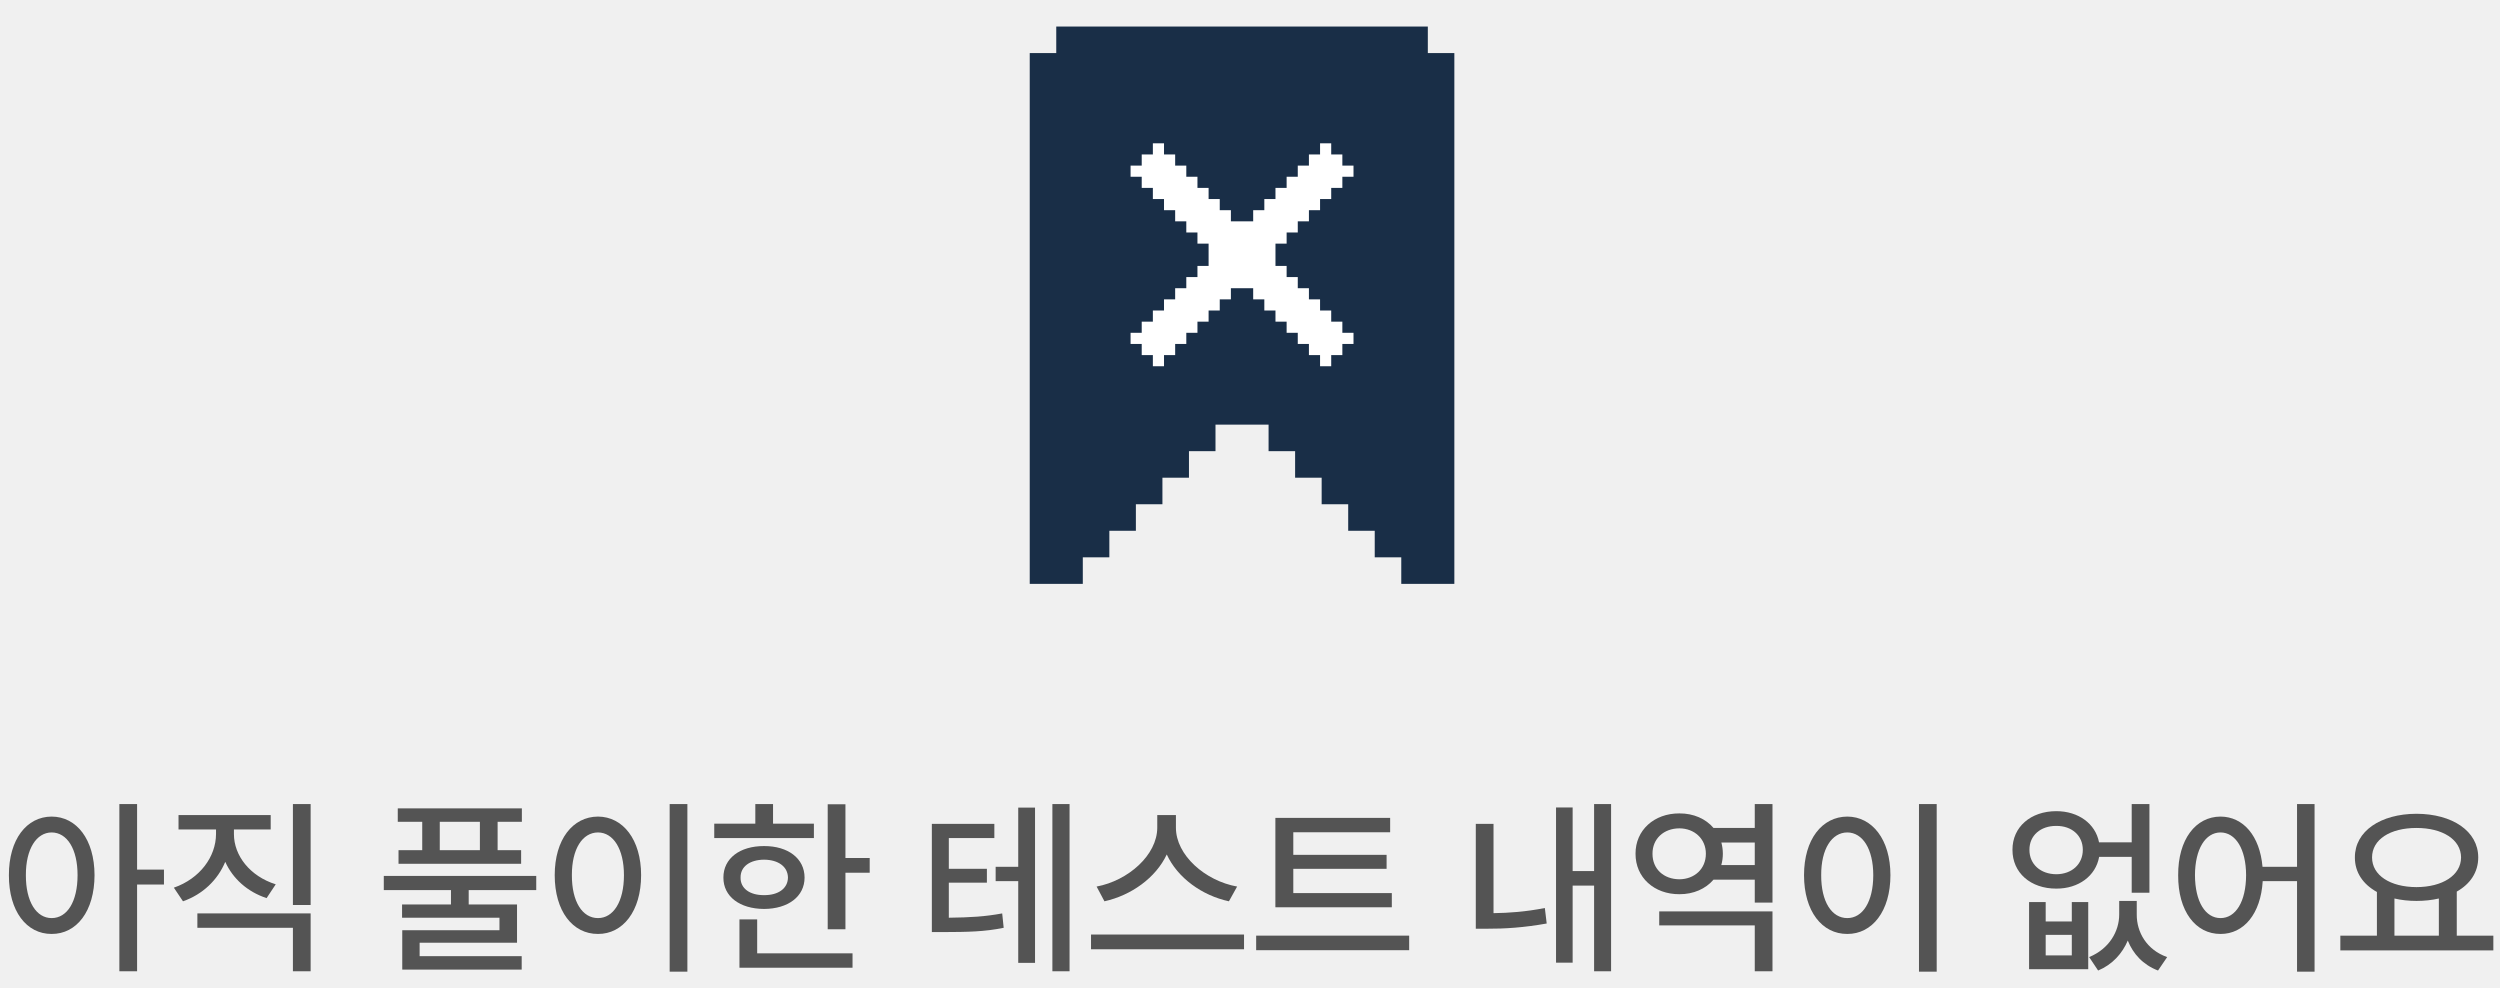
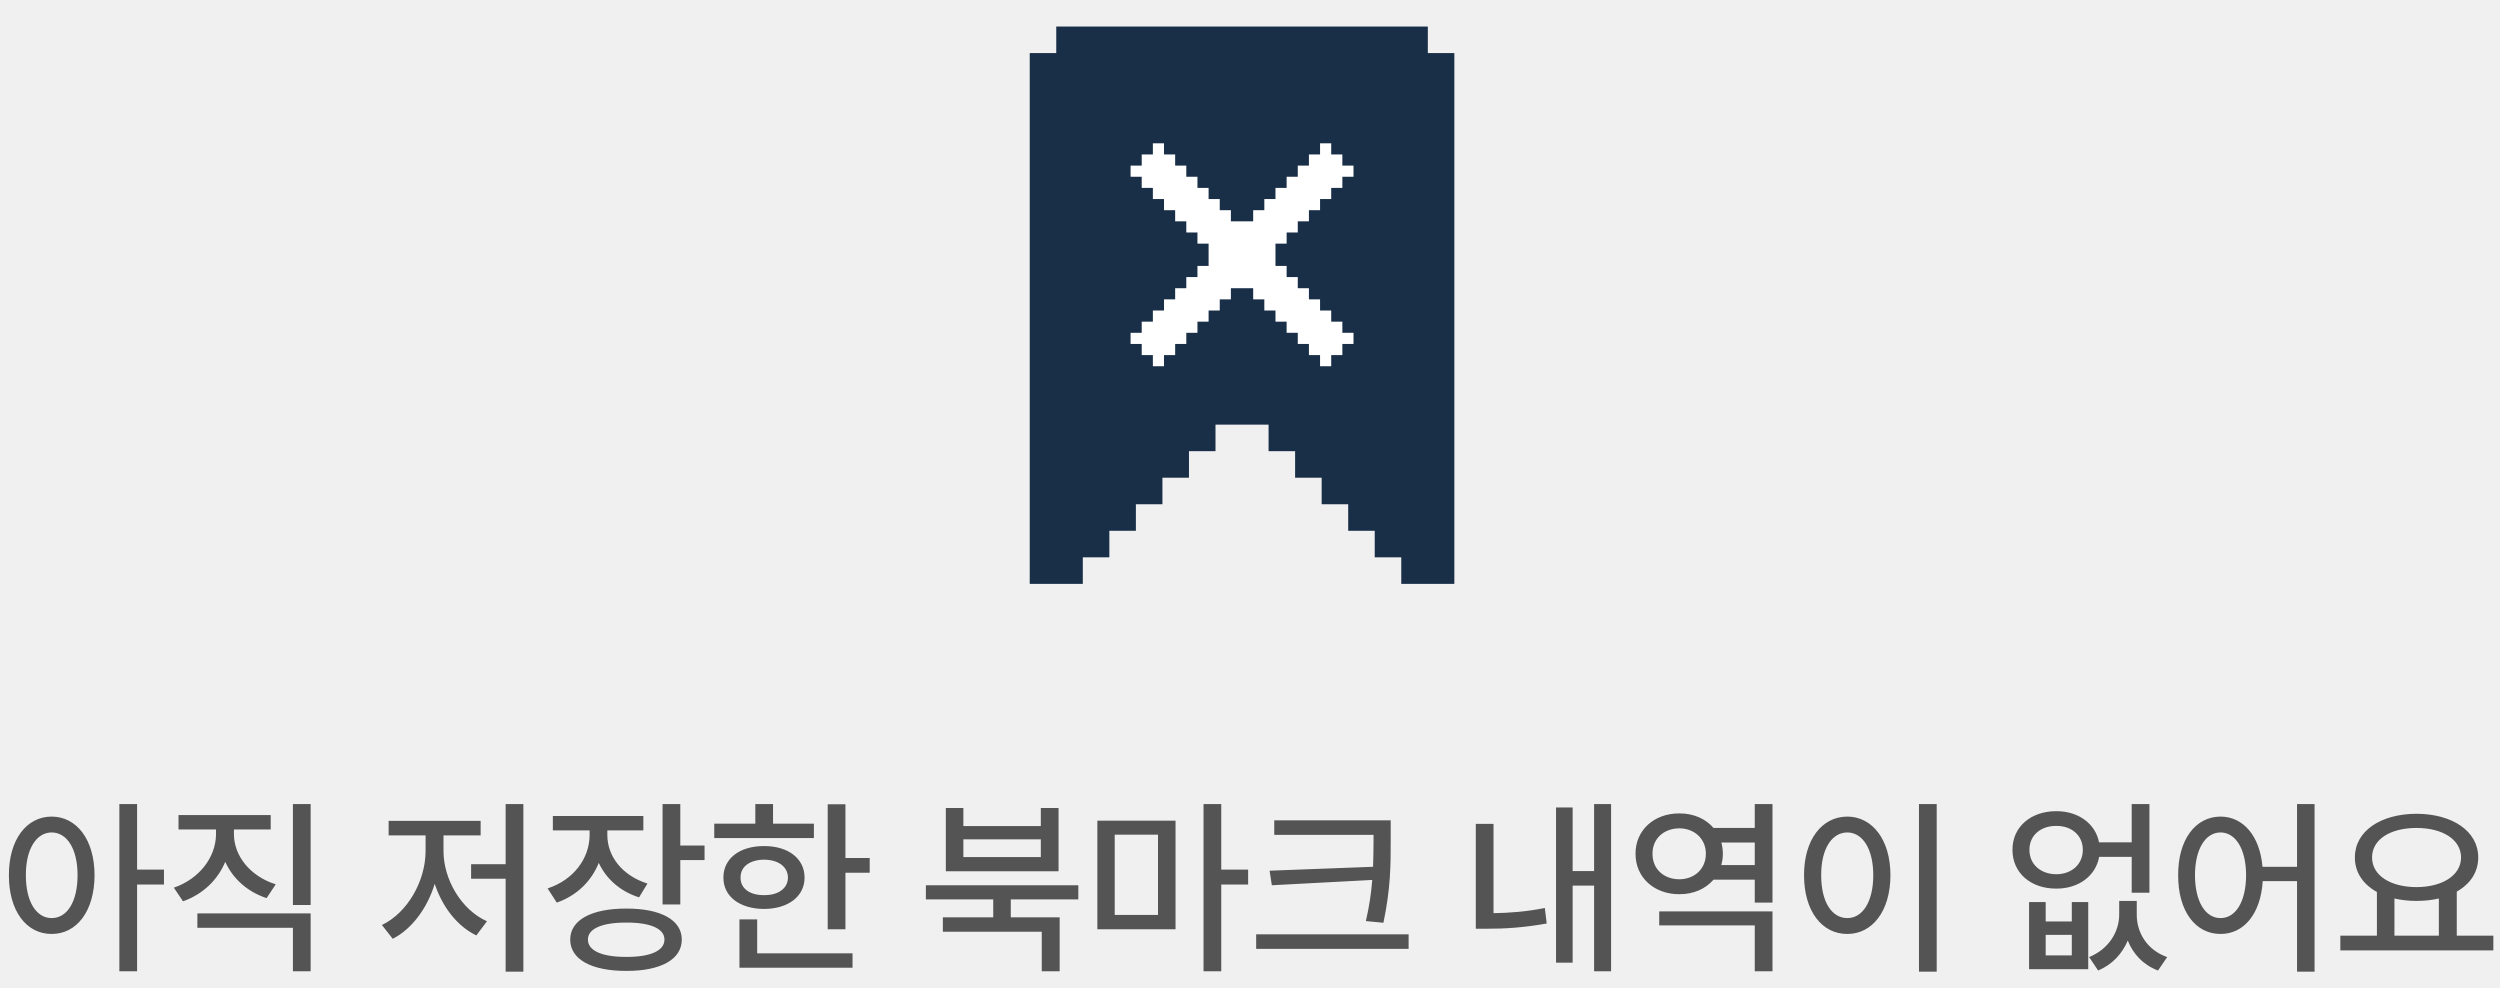
<svg xmlns="http://www.w3.org/2000/svg" width="157" height="62" viewBox="0 0 157 62" fill="none">
-   <path d="M3.242 51.281C4.812 51.287 5.932 52.717 5.937 54.961C5.932 57.228 4.812 58.658 3.242 58.652C1.672 58.658 0.553 57.228 0.559 54.961C0.553 52.717 1.672 51.287 3.242 51.281ZM1.625 54.961C1.619 56.631 2.287 57.656 3.242 57.656C4.215 57.656 4.871 56.631 4.871 54.961C4.871 53.315 4.215 52.283 3.242 52.277C2.287 52.283 1.619 53.315 1.625 54.961ZM7.496 60.996V50.496H8.609V54.609H10.297V55.547H8.609V60.996H7.496Z" fill="#545454" />
-   <path d="M14.691 52.383C14.691 53.73 15.693 55.025 17.316 55.535L16.742 56.402C15.535 56.004 14.621 55.178 14.146 54.123C13.672 55.26 12.74 56.162 11.492 56.602L10.918 55.746C12.553 55.178 13.56 53.807 13.566 52.383V52.09H11.211V51.188H17V52.09H14.691V52.383ZM12.395 58.266V57.363H19.508V60.996H18.395V58.266H12.395ZM18.395 56.836V50.496H19.508V56.836H18.395Z" fill="#545454" />
-   <path d="M32.773 50.766V51.609H31.25V53.391H32.727V54.246H25.027V53.391H26.516V51.609H24.98V50.766H32.773ZM24.102 55.898V55.008H33.676V55.898H29.434V56.801H32.469V59.203H26.352V60.047H32.762V60.891H25.262V58.418H31.367V57.633H25.25V56.801H28.32V55.898H24.102ZM27.617 53.391H30.137V51.609H27.617V53.391Z" fill="#545454" />
-   <path d="M43.168 50.496V61.02H42.055V50.496H43.168ZM34.836 54.961C34.836 52.717 35.967 51.287 37.555 51.281C39.113 51.287 40.262 52.717 40.262 54.961C40.262 57.228 39.113 58.658 37.555 58.652C35.967 58.658 34.836 57.228 34.836 54.961ZM35.914 54.961C35.908 56.631 36.576 57.656 37.555 57.656C38.516 57.656 39.184 56.631 39.184 54.961C39.184 53.315 38.516 52.283 37.555 52.277C36.576 52.283 35.908 53.315 35.914 54.961Z" fill="#545454" />
-   <path d="M53.094 50.508V53.883H54.617V54.809H53.094V58.359H51.98V50.508H53.094ZM44.855 52.629V51.727H47.434V50.496H48.547V51.727H51.113V52.629H44.855ZM45.43 55.113C45.424 53.912 46.461 53.127 47.984 53.133C49.49 53.127 50.527 53.912 50.527 55.113C50.527 56.303 49.49 57.076 47.984 57.082C46.461 57.076 45.424 56.303 45.43 55.113ZM46.438 60.773V57.738H47.551V59.871H53.539V60.773H46.438ZM46.508 55.113C46.496 55.799 47.094 56.221 47.984 56.215C48.875 56.221 49.473 55.799 49.484 55.113C49.473 54.422 48.875 53.994 47.984 53.988C47.094 53.994 46.496 54.422 46.508 55.113Z" fill="#545454" />
-   <path d="M62.445 51.738V52.629H59.586V54.562H61.977V55.43H59.586V57.633C60.957 57.615 61.853 57.562 62.938 57.363L63.031 58.266C61.824 58.512 60.828 58.529 59.199 58.535H58.52V51.738H62.445ZM62.527 55.336V54.434H63.945V50.719H65V60.469H63.945V55.336H62.527ZM66.09 60.996V50.496H67.168V60.996H66.09Z" fill="#545454" />
-   <path d="M73.848 51.984C73.848 53.695 75.67 55.312 77.691 55.676L77.176 56.602C75.494 56.238 73.953 55.137 73.273 53.66C72.582 55.131 71.041 56.227 69.359 56.602L68.867 55.676C70.859 55.301 72.67 53.695 72.676 51.984V51.188H73.848V51.984ZM68.516 59.613V58.688H78.125V59.613H68.516Z" fill="#545454" />
-   <path d="M87.406 56.086V56.977H80.094V51.363H87.301V52.266H81.219V53.684H87.078V54.562H81.219V56.086H87.406ZM78.887 59.672V58.758H88.496V59.672H78.887Z" fill="#545454" />
-   <path d="M101.176 50.496V60.996H100.109V55.617H98.762V60.457H97.719V50.707H98.762V54.703H100.109V50.496H101.176ZM92.68 58.324V51.738H93.793V57.346C94.76 57.334 95.82 57.258 97.016 57.023L97.133 57.996C95.691 58.254 94.49 58.33 93.359 58.324H92.68Z" fill="#545454" />
-   <path d="M111.312 57.234V60.996H110.199V58.113H104.199V57.234H111.312ZM102.711 53.613C102.705 52.131 103.883 51.076 105.465 51.082C106.355 51.076 107.123 51.422 107.609 51.996H110.199V50.496H111.312V56.684H110.199V55.242H107.609C107.117 55.816 106.355 56.162 105.465 56.156C103.883 56.162 102.705 55.107 102.711 53.613ZM103.777 53.613C103.771 54.574 104.48 55.213 105.465 55.219C106.408 55.213 107.129 54.574 107.129 53.613C107.129 52.676 106.408 52.025 105.465 52.02C104.48 52.025 103.771 52.676 103.777 53.613ZM108.096 54.328H110.199V52.91H108.102C108.16 53.133 108.195 53.367 108.195 53.613C108.195 53.865 108.16 54.105 108.096 54.328Z" fill="#545454" />
-   <path d="M121.625 50.496V61.02H120.512V50.496H121.625ZM113.293 54.961C113.293 52.717 114.424 51.287 116.012 51.281C117.57 51.287 118.719 52.717 118.719 54.961C118.719 57.228 117.57 58.658 116.012 58.652C114.424 58.658 113.293 57.228 113.293 54.961ZM114.371 54.961C114.365 56.631 115.033 57.656 116.012 57.656C116.973 57.656 117.641 56.631 117.641 54.961C117.641 53.315 116.973 52.283 116.012 52.277C115.033 52.283 114.365 53.315 114.371 54.961Z" fill="#545454" />
-   <path d="M128.469 56.648V57.867H130.109V56.648H131.141V60.867H127.426V56.648H128.469ZM126.383 53.367C126.377 51.932 127.531 50.941 129.137 50.941C130.52 50.941 131.592 51.721 131.82 52.898H133.871V50.496H134.984V56.062H133.871V53.812H131.826C131.609 55.014 130.531 55.81 129.137 55.805C127.531 55.81 126.377 54.815 126.383 53.367ZM127.449 53.367C127.443 54.275 128.146 54.897 129.137 54.902C130.109 54.897 130.801 54.275 130.801 53.367C130.801 52.471 130.109 51.861 129.137 51.867C128.146 51.861 127.443 52.471 127.449 53.367ZM128.469 60H130.109V58.711H128.469V60ZM131.199 60.105C132.465 59.584 133.086 58.482 133.086 57.434V56.578H134.188V57.434C134.182 58.535 134.803 59.648 136.098 60.105L135.523 60.949C134.574 60.586 133.959 59.9 133.625 59.068C133.279 59.877 132.664 60.574 131.762 60.949L131.199 60.105Z" fill="#545454" />
-   <path d="M139.449 51.281C140.879 51.287 141.916 52.494 142.086 54.434H144.254V50.496H145.355V61.02H144.254V55.336H142.098C141.975 57.387 140.914 58.658 139.449 58.652C137.885 58.658 136.777 57.228 136.789 54.961C136.777 52.717 137.885 51.287 139.449 51.281ZM137.844 54.961C137.85 56.631 138.5 57.656 139.449 57.656C140.398 57.656 141.049 56.631 141.055 54.961C141.049 53.315 140.398 52.283 139.449 52.277C138.5 52.283 137.85 53.315 137.844 54.961Z" fill="#545454" />
-   <path d="M156.582 58.758V59.684H146.973V58.758H149.27V56.016C148.408 55.541 147.881 54.791 147.887 53.848C147.881 52.195 149.504 51.111 151.754 51.105C154.01 51.111 155.633 52.195 155.633 53.848C155.633 54.773 155.129 55.518 154.285 55.992V58.758H156.582ZM148.965 53.848C148.965 54.973 150.107 55.705 151.754 55.711C153.389 55.705 154.549 54.973 154.555 53.848C154.549 52.717 153.389 51.996 151.754 51.996C150.107 51.996 148.965 52.717 148.965 53.848ZM150.371 58.758H153.16V56.426C152.732 56.525 152.258 56.578 151.754 56.578C151.262 56.578 150.793 56.525 150.371 56.426V58.758Z" fill="#545454" />
+   <path d="M3.242 51.281C4.812 51.287 5.932 52.717 5.938 54.961C5.932 57.228 4.812 58.658 3.242 58.652C1.672 58.658 0.553 57.228 0.559 54.961C0.553 52.717 1.672 51.287 3.242 51.281ZM1.625 54.961C1.619 56.631 2.287 57.656 3.242 57.656C4.215 57.656 4.871 56.631 4.871 54.961C4.871 53.315 4.215 52.283 3.242 52.277C2.287 52.283 1.619 53.315 1.625 54.961ZM7.496 60.996V50.496H8.609V54.609H10.297V55.547H8.609V60.996H7.496ZM14.691 52.383C14.691 53.73 15.693 55.025 17.316 55.535L16.742 56.402C15.535 56.004 14.621 55.178 14.146 54.123C13.672 55.26 12.74 56.162 11.492 56.602L10.918 55.746C12.553 55.178 13.56 53.807 13.566 52.383V52.09H11.211V51.188H17V52.09H14.691V52.383ZM12.395 58.266V57.363H19.508V60.996H18.395V58.266H12.395ZM18.395 56.836V50.496H19.508V56.836H18.395ZM32.867 50.496V61.02H31.754V55.184H29.586V54.27H31.754V50.496H32.867ZM23.984 58.09C25.59 57.322 26.721 55.336 26.727 53.449V52.465H24.406V51.551H30.184V52.465H27.852V53.449C27.852 55.225 28.971 57.141 30.582 57.855L29.914 58.746C28.701 58.16 27.77 56.935 27.301 55.506C26.832 57.029 25.877 58.336 24.664 58.957L23.984 58.09ZM38.141 52.43C38.135 53.766 39.066 54.984 40.66 55.488L40.133 56.355C38.938 55.975 38.065 55.184 37.602 54.188C37.145 55.336 36.225 56.244 34.965 56.684L34.391 55.793C36.031 55.254 37.022 53.9 37.027 52.441V52.148H34.719V51.246H40.402V52.148H38.141V52.43ZM35.809 59.004C35.809 57.773 37.15 57.053 39.336 57.059C41.498 57.053 42.816 57.773 42.816 59.004C42.816 60.252 41.498 60.978 39.336 60.973C37.15 60.978 35.809 60.252 35.809 59.004ZM36.922 59.004C36.916 59.707 37.818 60.1 39.336 60.094C40.842 60.1 41.732 59.707 41.727 59.004C41.732 58.318 40.842 57.932 39.336 57.938C37.818 57.932 36.916 58.318 36.922 59.004ZM41.609 56.801V50.496H42.723V53.098H44.246V54.012H42.723V56.801H41.609ZM53.094 50.508V53.883H54.617V54.809H53.094V58.359H51.98V50.508H53.094ZM44.855 52.629V51.727H47.434V50.496H48.547V51.727H51.113V52.629H44.855ZM45.43 55.113C45.424 53.912 46.461 53.127 47.984 53.133C49.49 53.127 50.527 53.912 50.527 55.113C50.527 56.303 49.49 57.076 47.984 57.082C46.461 57.076 45.424 56.303 45.43 55.113ZM46.438 60.773V57.738H47.551V59.871H53.539V60.773H46.438ZM46.508 55.113C46.496 55.799 47.094 56.221 47.984 56.215C48.875 56.221 49.473 55.799 49.484 55.113C49.473 54.422 48.875 53.994 47.984 53.988C47.094 53.994 46.496 54.422 46.508 55.113ZM67.719 55.594V56.484H63.477V57.609H66.547V60.996H65.422V58.512H59.211V57.609H62.375V56.484H58.145V55.594H67.719ZM59.398 54.715V50.742H60.5V51.879H65.363V50.742H66.477V54.715H59.398ZM60.5 53.824H65.363V52.711H60.5V53.824ZM73.824 51.539V58.359H68.914V51.539H73.824ZM70.004 57.457H72.723V52.418H70.004V57.457ZM75.582 60.996V50.496H76.695V54.609H78.383V55.547H76.695V60.996H75.582ZM87.336 51.516V52.793C87.336 54.328 87.336 55.77 86.879 57.949L85.777 57.844C86 56.877 86.117 56.039 86.176 55.26L79.871 55.594L79.731 54.68L86.228 54.434C86.252 53.871 86.252 53.332 86.258 52.793V52.43H80.023V51.516H87.336ZM78.887 59.59V58.676H88.461V59.59H78.887ZM101.176 50.496V60.996H100.109V55.617H98.762V60.457H97.719V50.707H98.762V54.703H100.109V50.496H101.176ZM92.68 58.324V51.738H93.793V57.346C94.76 57.334 95.82 57.258 97.016 57.023L97.133 57.996C95.691 58.254 94.49 58.33 93.359 58.324H92.68ZM111.312 57.234V60.996H110.199V58.113H104.199V57.234H111.312ZM102.711 53.613C102.705 52.131 103.883 51.076 105.465 51.082C106.355 51.076 107.123 51.422 107.609 51.996H110.199V50.496H111.312V56.684H110.199V55.242H107.609C107.117 55.816 106.355 56.162 105.465 56.156C103.883 56.162 102.705 55.107 102.711 53.613ZM103.777 53.613C103.771 54.574 104.48 55.213 105.465 55.219C106.408 55.213 107.129 54.574 107.129 53.613C107.129 52.676 106.408 52.025 105.465 52.02C104.48 52.025 103.771 52.676 103.777 53.613ZM108.096 54.328H110.199V52.91H108.102C108.16 53.133 108.195 53.367 108.195 53.613C108.195 53.865 108.16 54.105 108.096 54.328ZM121.625 50.496V61.02H120.512V50.496H121.625ZM113.293 54.961C113.293 52.717 114.424 51.287 116.012 51.281C117.57 51.287 118.719 52.717 118.719 54.961C118.719 57.228 117.57 58.658 116.012 58.652C114.424 58.658 113.293 57.228 113.293 54.961ZM114.371 54.961C114.365 56.631 115.033 57.656 116.012 57.656C116.973 57.656 117.641 56.631 117.641 54.961C117.641 53.315 116.973 52.283 116.012 52.277C115.033 52.283 114.365 53.315 114.371 54.961ZM128.469 56.648V57.867H130.109V56.648H131.141V60.867H127.426V56.648H128.469ZM126.383 53.367C126.377 51.932 127.531 50.941 129.137 50.941C130.52 50.941 131.592 51.721 131.82 52.898H133.871V50.496H134.984V56.062H133.871V53.812H131.826C131.609 55.014 130.531 55.81 129.137 55.805C127.531 55.81 126.377 54.815 126.383 53.367ZM127.449 53.367C127.443 54.275 128.146 54.897 129.137 54.902C130.109 54.897 130.801 54.275 130.801 53.367C130.801 52.471 130.109 51.861 129.137 51.867C128.146 51.861 127.443 52.471 127.449 53.367ZM128.469 60H130.109V58.711H128.469V60ZM131.199 60.105C132.465 59.584 133.086 58.482 133.086 57.434V56.578H134.188V57.434C134.182 58.535 134.803 59.648 136.098 60.105L135.523 60.949C134.574 60.586 133.959 59.9 133.625 59.068C133.279 59.877 132.664 60.574 131.762 60.949L131.199 60.105ZM139.449 51.281C140.879 51.287 141.916 52.494 142.086 54.434H144.254V50.496H145.355V61.02H144.254V55.336H142.098C141.975 57.387 140.914 58.658 139.449 58.652C137.885 58.658 136.777 57.228 136.789 54.961C136.777 52.717 137.885 51.287 139.449 51.281ZM137.844 54.961C137.85 56.631 138.5 57.656 139.449 57.656C140.398 57.656 141.049 56.631 141.055 54.961C141.049 53.315 140.398 52.283 139.449 52.277C138.5 52.283 137.85 53.315 137.844 54.961ZM156.582 58.758V59.684H146.973V58.758H149.27V56.016C148.408 55.541 147.881 54.791 147.887 53.848C147.881 52.195 149.504 51.111 151.754 51.105C154.01 51.111 155.633 52.195 155.633 53.848C155.633 54.773 155.129 55.518 154.285 55.992V58.758H156.582ZM148.965 53.848C148.965 54.973 150.107 55.705 151.754 55.711C153.389 55.705 154.549 54.973 154.555 53.848C154.549 52.717 153.389 51.996 151.754 51.996C150.107 51.996 148.965 52.717 148.965 53.848ZM150.371 58.758H153.16V56.426C152.732 56.525 152.258 56.578 151.754 56.578C151.262 56.578 150.793 56.525 150.371 56.426V58.758Z" fill="#545454" />
  <path d="M91.333 3.333V36.667H89.667H88V35H86.333V33.333H84.667V31.667H83V30H81.333V28.333H79.667V26.667H76.333V28.333H74.667V30H73V31.667H71.333V33.333H69.667V35H68V36.667H66.333H64.667V3.333H66.333V1.667H89.667V3.333H91.333Z" fill="#192E47" />
  <path d="M80.1 16.7H80.8V17.4H81.5V18.1H82.2V18.8H82.9V19.5H83.6V20.2H84.3V20.9H85V21.6H84.3V22.3H83.6V23H82.9V22.3H82.2V21.6H81.5V20.9H80.8V20.2H80.1V19.5H79.4V18.8H78.7V18.1H77.3V18.8H76.6V19.5H75.9V20.2H75.2V20.9H74.5V21.6H73.8V22.3H73.1V23H72.4V22.3H71.7V21.6H71V20.9H71.7V20.2H72.4V19.5H73.1V18.8H73.8V18.1H74.5V17.4H75.2V16.7H75.9V15.3H75.2V14.6H74.5V13.9H73.8V13.2H73.1V12.5H72.4V11.8H71.7V11.1H71V10.4H71.7V9.7H72.4V9H73.1V9.7H73.8V10.4H74.5V11.1H75.2V11.8H75.9V12.5H76.6V13.2H77.3V13.9H78.7V13.2H79.4V12.5H80.1V11.8H80.8V11.1H81.5V10.4H82.2V9.7H82.9V9H83.6V9.7H84.3V10.4H85V11.1H84.3V11.8H83.6V12.5H82.9V13.2H82.2V13.9H81.5V14.6H80.8V15.3H80.1V16.7Z" fill="white" />
</svg>
